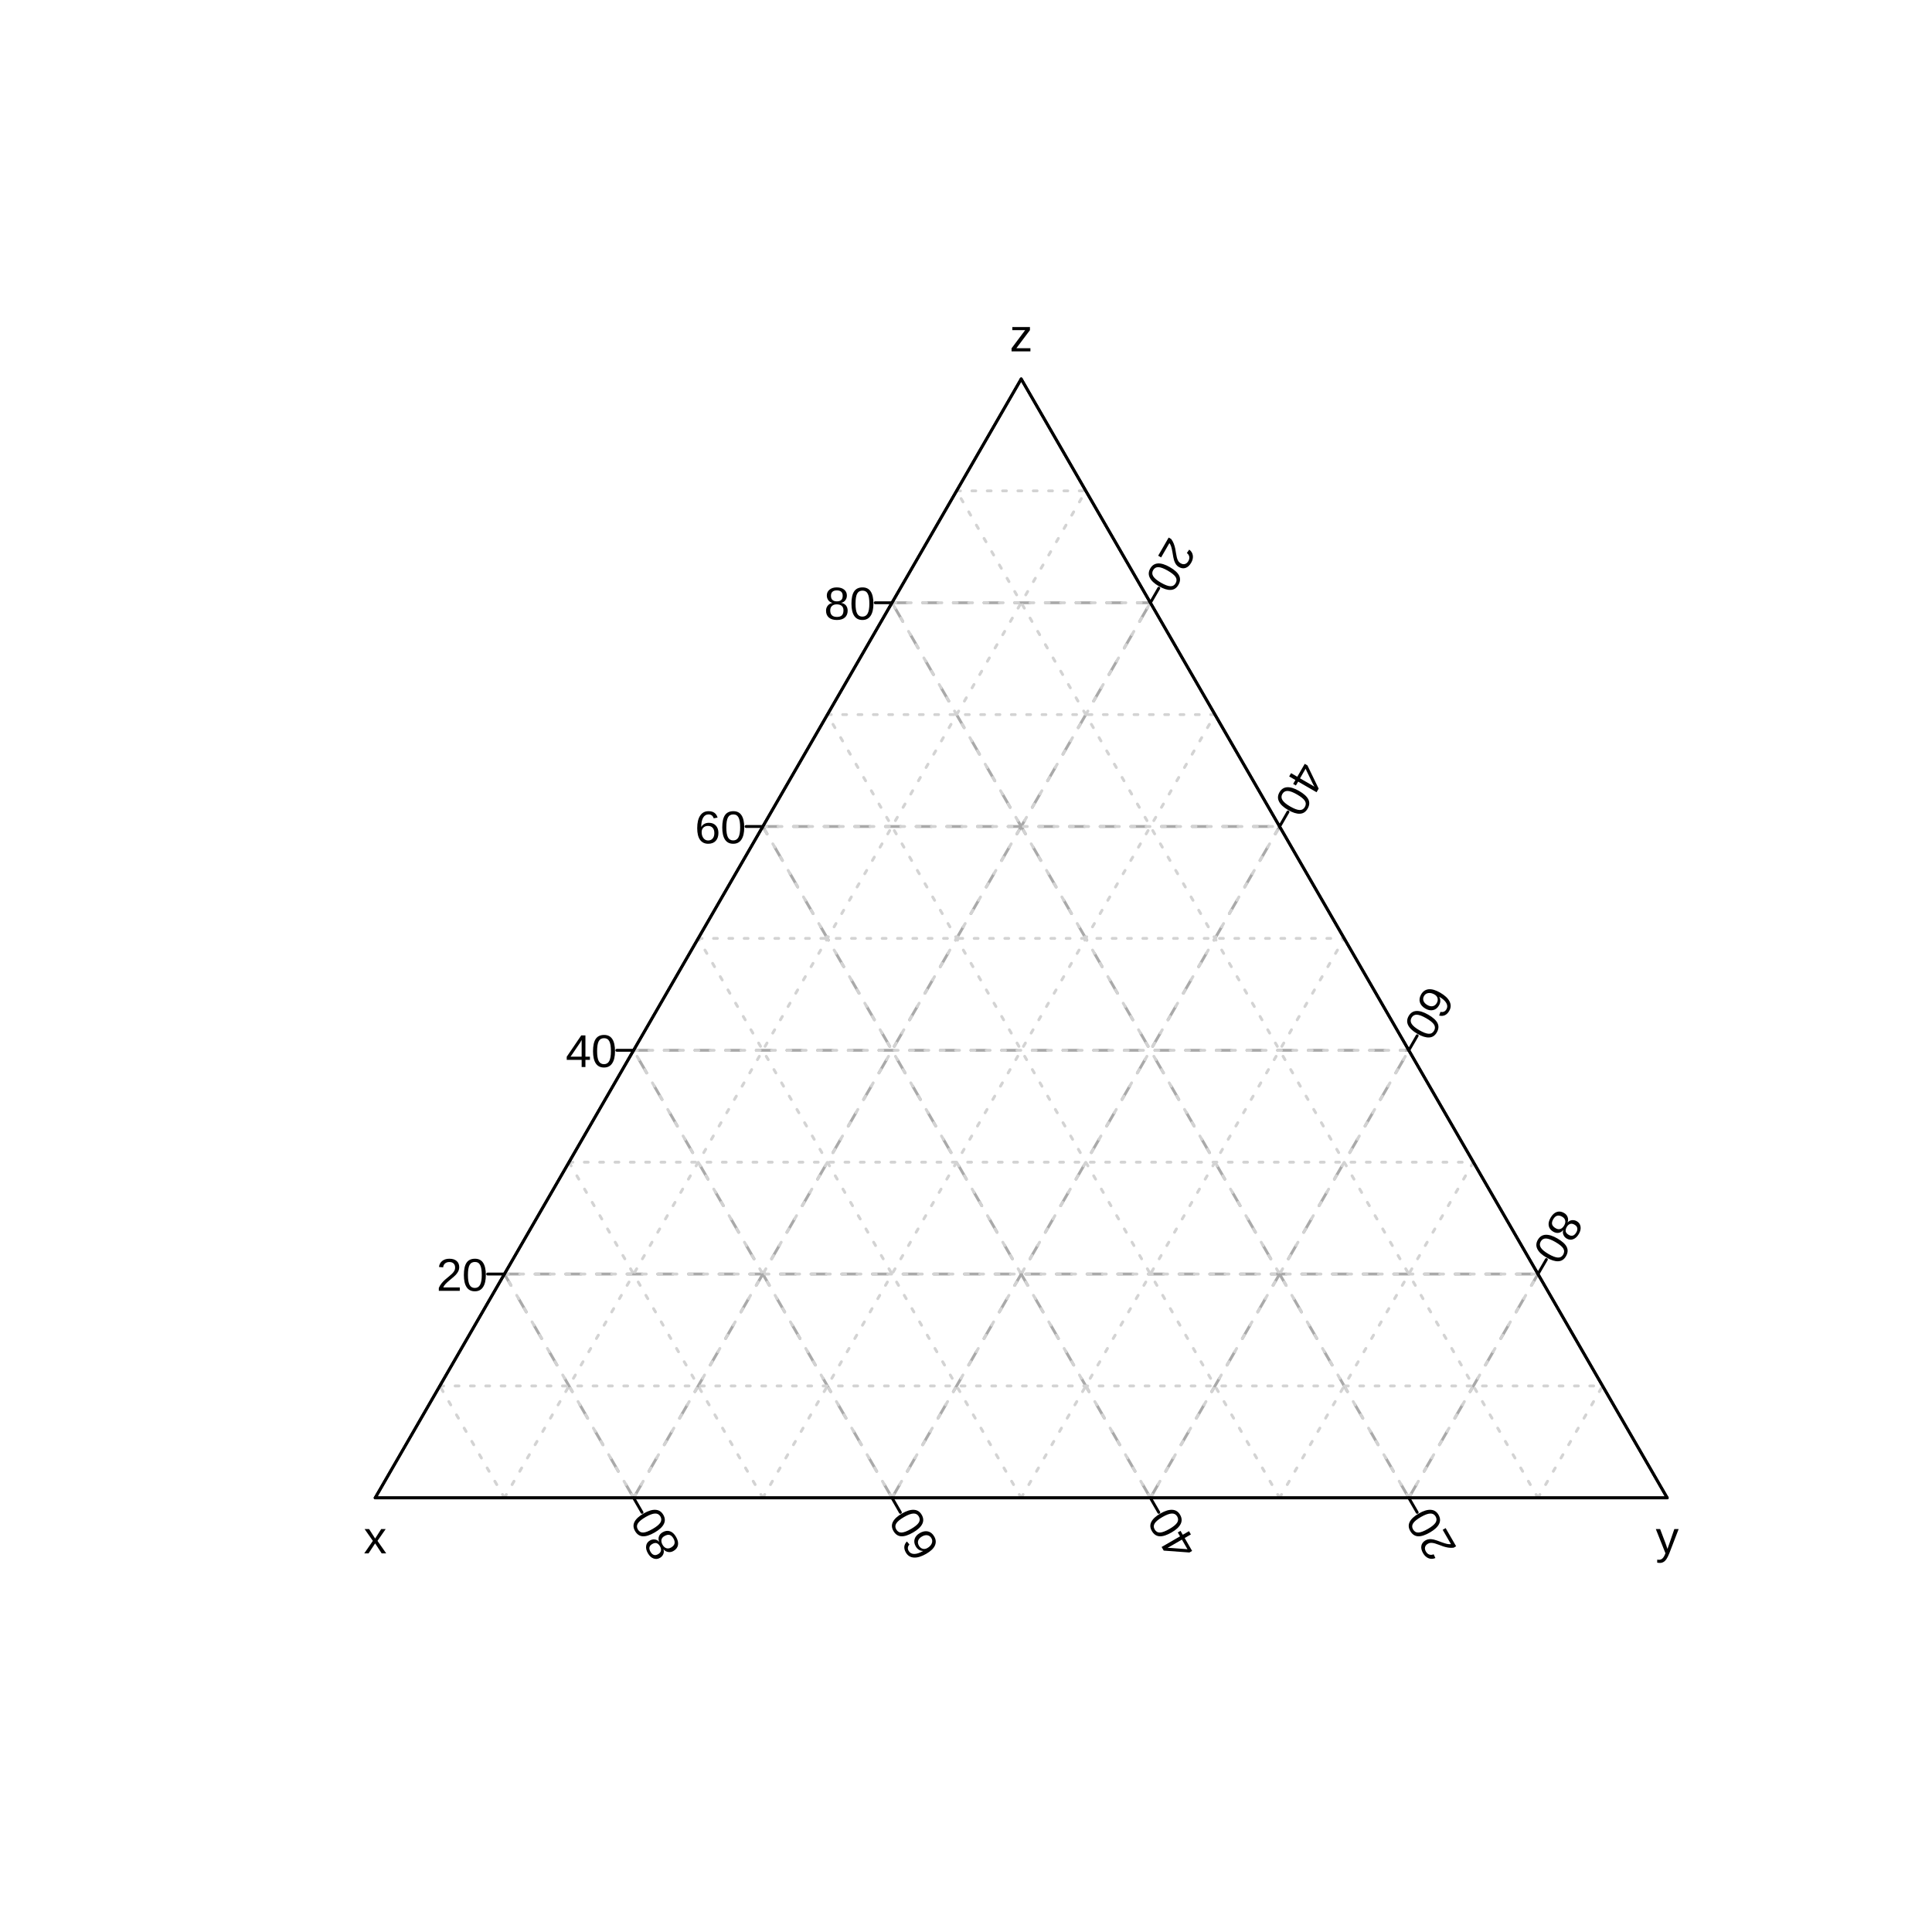
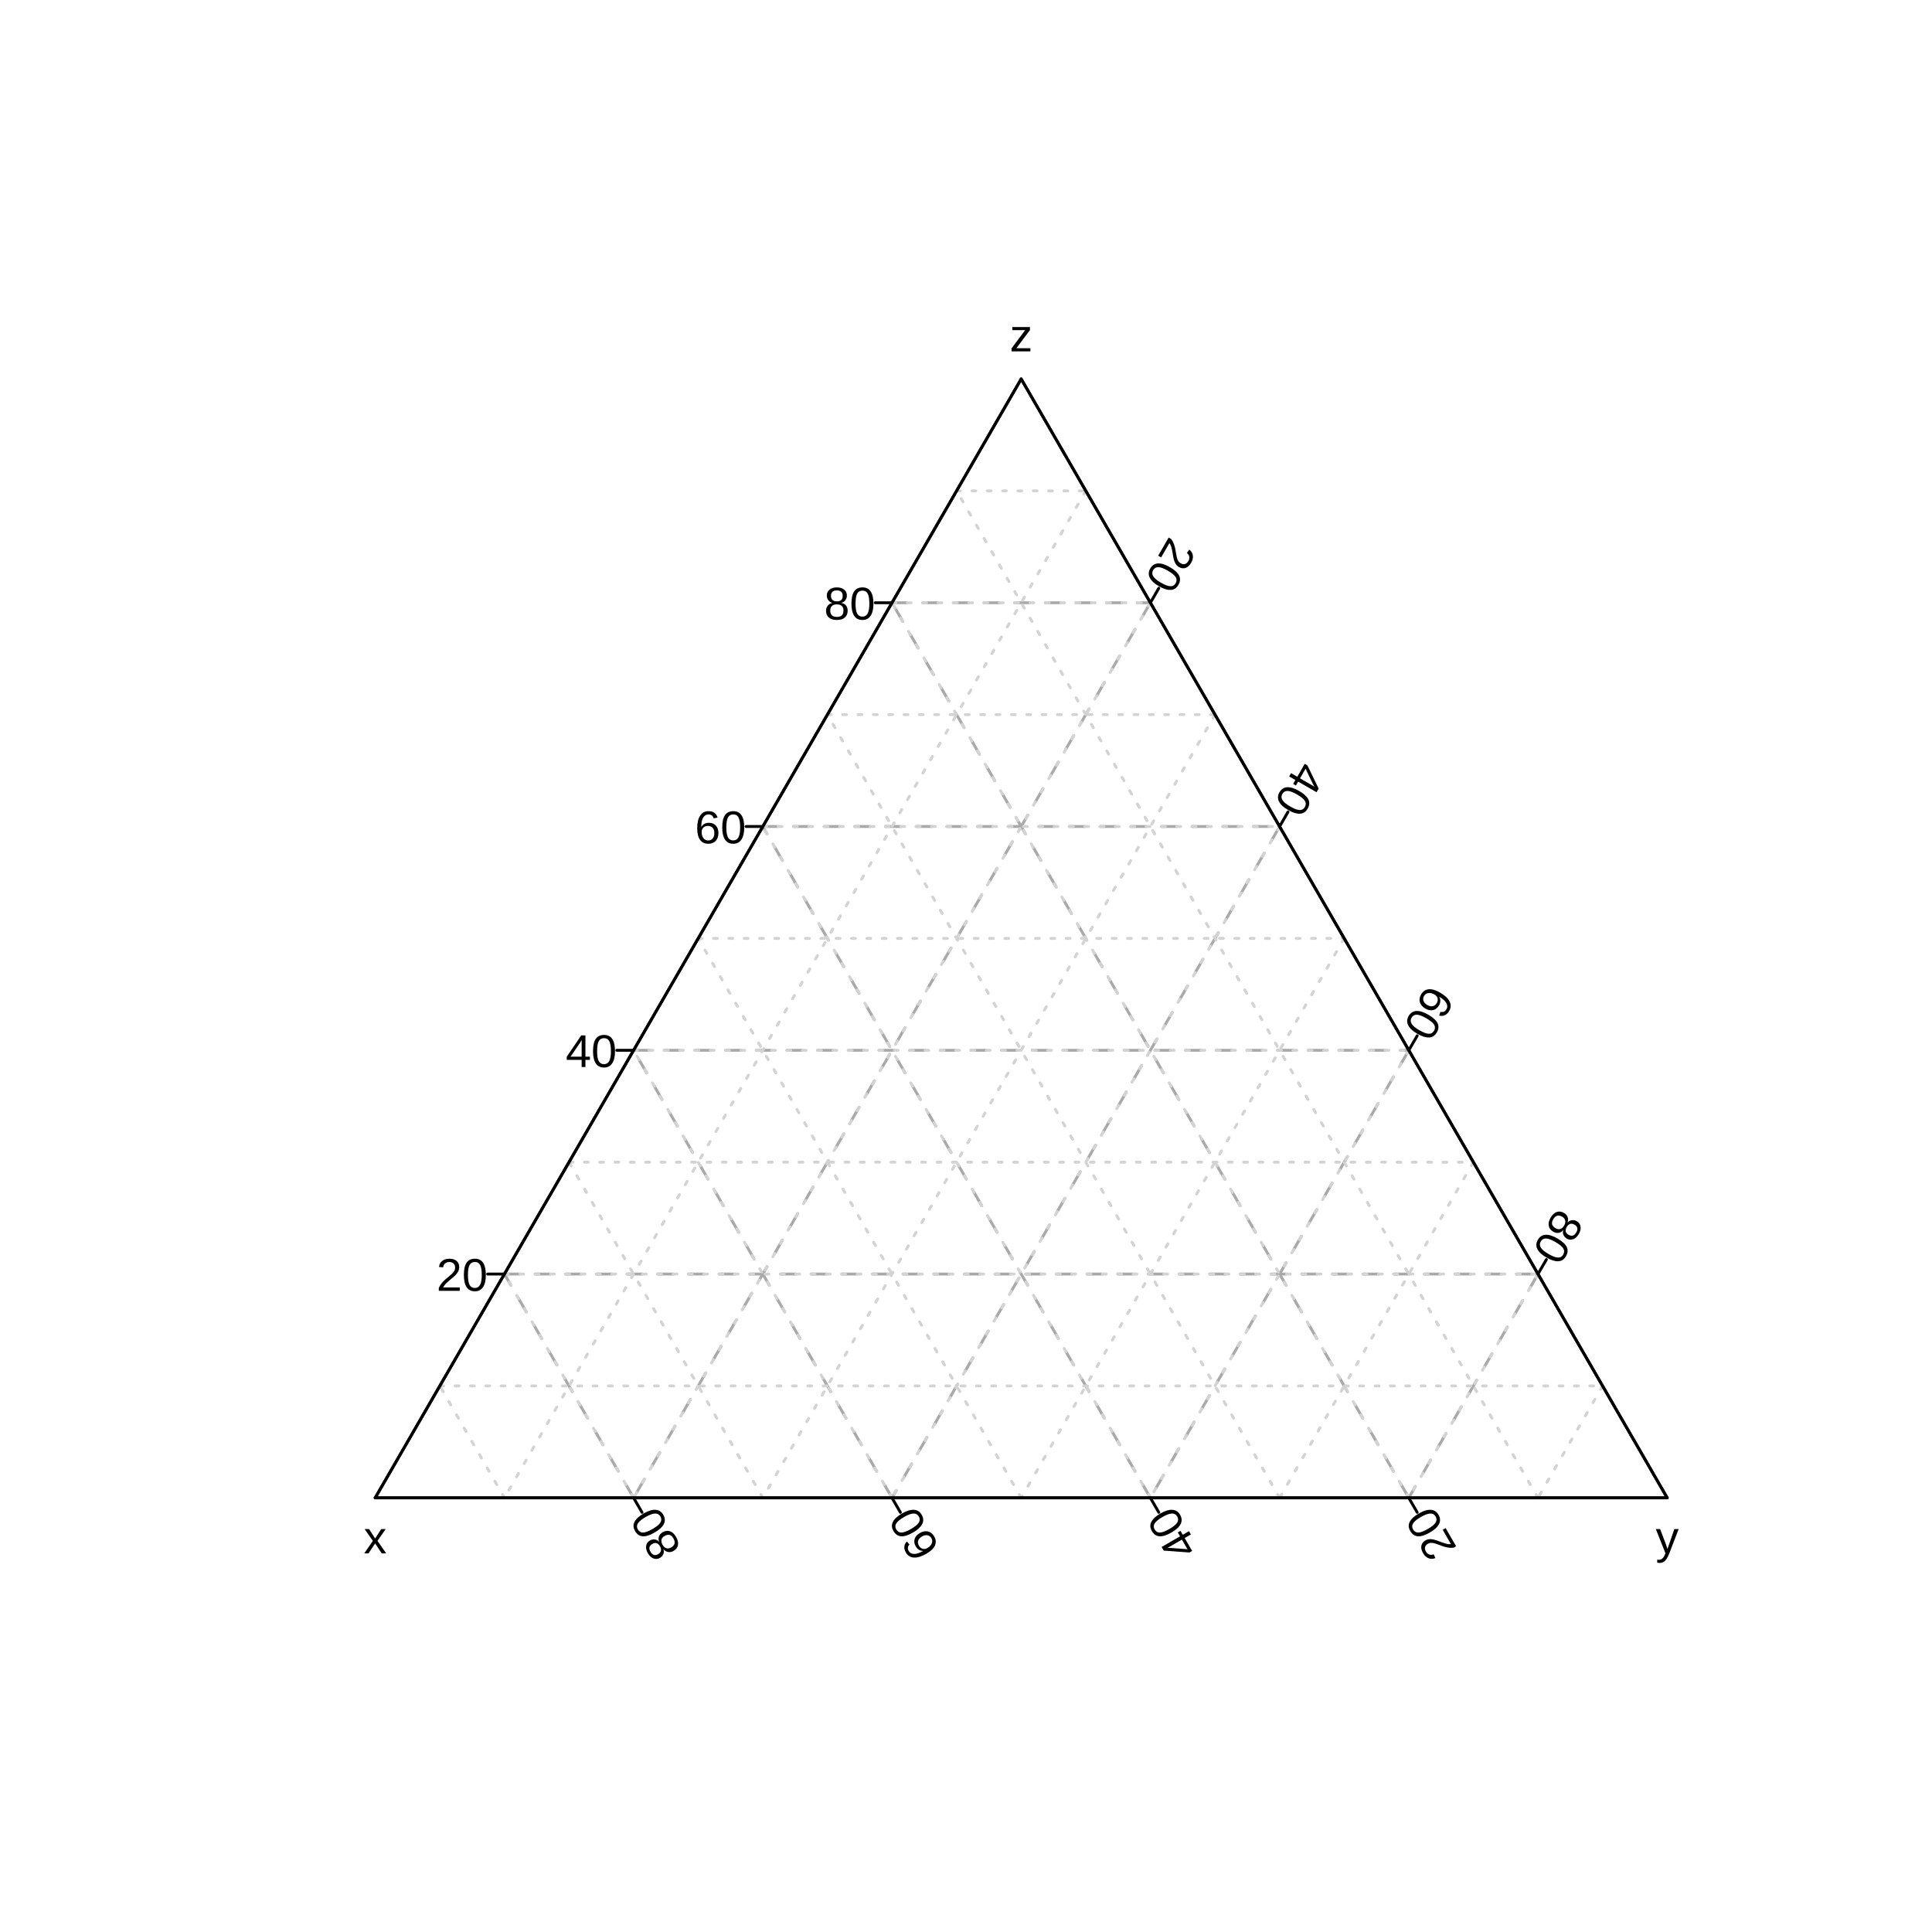
<svg xmlns="http://www.w3.org/2000/svg" class="svglite" width="504.00pt" height="504.00pt" viewBox="0 0 504.00 504.00">
  <defs>
    <style type="text/css">
    .svglite line, .svglite polyline, .svglite polygon, .svglite path, .svglite rect, .svglite circle {
      fill: none;
      stroke: #000000;
      stroke-linecap: round;
      stroke-linejoin: round;
      stroke-miterlimit: 10.00;
    }
    .svglite text {
      white-space: pre;
    }
  </style>
  </defs>
  <rect width="100%" height="100%" style="stroke: none; fill: #FFFFFF;" />
  <defs>
    <clipPath id="cpMC4wMHw1MDQuMDB8MC4wMHw1MDQuMDA=">
      <rect x="0.00" y="0.00" width="504.00" height="504.00" />
    </clipPath>
  </defs>
  <g clip-path="url(#cpMC4wMHw1MDQuMDB8MC4wMHw1MDQuMDA=)">
</g>
  <defs>
    <clipPath id="cpODAuNjR8NDUyLjE2fDU5LjA0fDQzMC41Ng==">
      <rect x="80.64" y="59.04" width="371.52" height="371.52" />
    </clipPath>
  </defs>
  <g clip-path="url(#cpODAuNjR8NDUyLjE2fDU5LjA0fDQzMC41Ng==)">
    <line x1="367.51" y1="390.74" x2="232.70" y2="157.24" style="stroke-width: 0.75; stroke: #A9A9A9; stroke-dasharray: 4.00,4.00;" />
-     <line x1="367.51" y1="390.74" x2="401.21" y2="332.36" style="stroke-width: 0.75; stroke: #A9A9A9; stroke-dasharray: 4.00,4.00;" />
+     <line x1="300.10" y1="157.24" x2="165.29" y2="390.74" style="stroke-width: 0.75; stroke: #A9A9A9; stroke-dasharray: 4.00,4.00;" />
    <line x1="131.59" y1="332.36" x2="401.21" y2="332.36" style="stroke-width: 0.75; stroke: #A9A9A9; stroke-dasharray: 4.00,4.00;" />
    <line x1="300.10" y1="390.74" x2="198.99" y2="215.61" style="stroke-width: 0.75; stroke: #A9A9A9; stroke-dasharray: 4.00,4.00;" />
-     <line x1="300.10" y1="390.74" x2="367.51" y2="273.99" style="stroke-width: 0.75; stroke: #A9A9A9; stroke-dasharray: 4.00,4.00;" />
+     <line x1="333.81" y1="215.61" x2="232.70" y2="390.74" style="stroke-width: 0.75; stroke: #A9A9A9; stroke-dasharray: 4.00,4.00;" />
    <line x1="165.29" y1="273.99" x2="367.51" y2="273.99" style="stroke-width: 0.75; stroke: #A9A9A9; stroke-dasharray: 4.00,4.00;" />
    <line x1="232.70" y1="390.74" x2="165.29" y2="273.99" style="stroke-width: 0.75; stroke: #A9A9A9; stroke-dasharray: 4.00,4.00;" />
-     <line x1="232.70" y1="390.74" x2="333.81" y2="215.61" style="stroke-width: 0.75; stroke: #A9A9A9; stroke-dasharray: 4.00,4.00;" />
+     <line x1="367.51" y1="273.99" x2="300.10" y2="390.74" style="stroke-width: 0.75; stroke: #A9A9A9; stroke-dasharray: 4.00,4.00;" />
    <line x1="198.99" y1="215.61" x2="333.81" y2="215.61" style="stroke-width: 0.75; stroke: #A9A9A9; stroke-dasharray: 4.00,4.00;" />
    <line x1="165.29" y1="390.74" x2="131.59" y2="332.36" style="stroke-width: 0.75; stroke: #A9A9A9; stroke-dasharray: 4.00,4.00;" />
-     <line x1="165.29" y1="390.74" x2="300.10" y2="157.24" style="stroke-width: 0.75; stroke: #A9A9A9; stroke-dasharray: 4.00,4.00;" />
+     <line x1="401.21" y1="332.36" x2="367.51" y2="390.74" style="stroke-width: 0.75; stroke: #A9A9A9; stroke-dasharray: 4.00,4.00;" />
    <line x1="232.70" y1="157.24" x2="300.10" y2="157.24" style="stroke-width: 0.75; stroke: #A9A9A9; stroke-dasharray: 4.00,4.00;" />
    <line x1="401.21" y1="390.74" x2="249.55" y2="128.05" style="stroke-width: 0.75; stroke: #D3D3D3; stroke-dasharray: 1.00,3.00;" />
-     <line x1="401.21" y1="390.74" x2="418.07" y2="361.55" style="stroke-width: 0.75; stroke: #D3D3D3; stroke-dasharray: 1.00,3.00;" />
+     <line x1="283.25" y1="128.05" x2="131.59" y2="390.74" style="stroke-width: 0.75; stroke: #D3D3D3; stroke-dasharray: 1.00,3.00;" />
    <line x1="114.73" y1="361.55" x2="418.07" y2="361.55" style="stroke-width: 0.75; stroke: #D3D3D3; stroke-dasharray: 1.00,3.00;" />
    <line x1="367.51" y1="390.74" x2="232.70" y2="157.24" style="stroke-width: 0.75; stroke: #D3D3D3; stroke-dasharray: 1.00,3.00;" />
-     <line x1="367.51" y1="390.74" x2="401.21" y2="332.36" style="stroke-width: 0.75; stroke: #D3D3D3; stroke-dasharray: 1.00,3.00;" />
+     <line x1="300.10" y1="157.24" x2="165.29" y2="390.74" style="stroke-width: 0.75; stroke: #D3D3D3; stroke-dasharray: 1.00,3.00;" />
    <line x1="131.59" y1="332.36" x2="401.21" y2="332.36" style="stroke-width: 0.75; stroke: #D3D3D3; stroke-dasharray: 1.00,3.00;" />
    <line x1="333.81" y1="390.74" x2="215.84" y2="186.42" style="stroke-width: 0.75; stroke: #D3D3D3; stroke-dasharray: 1.00,3.00;" />
-     <line x1="333.81" y1="390.74" x2="384.36" y2="303.18" style="stroke-width: 0.75; stroke: #D3D3D3; stroke-dasharray: 1.00,3.00;" />
+     <line x1="316.96" y1="186.42" x2="198.99" y2="390.74" style="stroke-width: 0.75; stroke: #D3D3D3; stroke-dasharray: 1.00,3.00;" />
    <line x1="148.44" y1="303.18" x2="384.36" y2="303.18" style="stroke-width: 0.75; stroke: #D3D3D3; stroke-dasharray: 1.00,3.00;" />
    <line x1="300.10" y1="390.74" x2="198.99" y2="215.61" style="stroke-width: 0.75; stroke: #D3D3D3; stroke-dasharray: 1.00,3.00;" />
-     <line x1="300.10" y1="390.74" x2="367.51" y2="273.99" style="stroke-width: 0.75; stroke: #D3D3D3; stroke-dasharray: 1.00,3.00;" />
+     <line x1="333.81" y1="215.61" x2="232.70" y2="390.74" style="stroke-width: 0.75; stroke: #D3D3D3; stroke-dasharray: 1.00,3.00;" />
    <line x1="165.29" y1="273.99" x2="367.51" y2="273.99" style="stroke-width: 0.75; stroke: #D3D3D3; stroke-dasharray: 1.00,3.00;" />
    <line x1="266.40" y1="390.74" x2="182.14" y2="244.80" style="stroke-width: 0.75; stroke: #D3D3D3; stroke-dasharray: 1.00,3.00;" />
-     <line x1="266.40" y1="390.74" x2="350.66" y2="244.80" style="stroke-width: 0.75; stroke: #D3D3D3; stroke-dasharray: 1.00,3.00;" />
+     <line x1="350.66" y1="244.80" x2="266.40" y2="390.74" style="stroke-width: 0.75; stroke: #D3D3D3; stroke-dasharray: 1.00,3.00;" />
    <line x1="182.14" y1="244.80" x2="350.66" y2="244.80" style="stroke-width: 0.75; stroke: #D3D3D3; stroke-dasharray: 1.00,3.00;" />
    <line x1="232.70" y1="390.74" x2="165.29" y2="273.99" style="stroke-width: 0.75; stroke: #D3D3D3; stroke-dasharray: 1.00,3.00;" />
-     <line x1="232.70" y1="390.74" x2="333.81" y2="215.61" style="stroke-width: 0.75; stroke: #D3D3D3; stroke-dasharray: 1.00,3.00;" />
+     <line x1="367.51" y1="273.99" x2="300.10" y2="390.74" style="stroke-width: 0.75; stroke: #D3D3D3; stroke-dasharray: 1.00,3.00;" />
    <line x1="198.99" y1="215.61" x2="333.81" y2="215.61" style="stroke-width: 0.75; stroke: #D3D3D3; stroke-dasharray: 1.00,3.00;" />
    <line x1="198.99" y1="390.74" x2="148.44" y2="303.18" style="stroke-width: 0.75; stroke: #D3D3D3; stroke-dasharray: 1.00,3.00;" />
-     <line x1="198.99" y1="390.74" x2="316.96" y2="186.42" style="stroke-width: 0.75; stroke: #D3D3D3; stroke-dasharray: 1.00,3.00;" />
+     <line x1="384.36" y1="303.18" x2="333.81" y2="390.74" style="stroke-width: 0.75; stroke: #D3D3D3; stroke-dasharray: 1.00,3.00;" />
    <line x1="215.84" y1="186.42" x2="316.96" y2="186.42" style="stroke-width: 0.75; stroke: #D3D3D3; stroke-dasharray: 1.00,3.00;" />
    <line x1="165.29" y1="390.74" x2="131.59" y2="332.36" style="stroke-width: 0.75; stroke: #D3D3D3; stroke-dasharray: 1.00,3.00;" />
-     <line x1="165.29" y1="390.74" x2="300.10" y2="157.24" style="stroke-width: 0.75; stroke: #D3D3D3; stroke-dasharray: 1.00,3.00;" />
+     <line x1="401.21" y1="332.36" x2="367.51" y2="390.74" style="stroke-width: 0.75; stroke: #D3D3D3; stroke-dasharray: 1.00,3.00;" />
    <line x1="232.70" y1="157.24" x2="300.10" y2="157.24" style="stroke-width: 0.75; stroke: #D3D3D3; stroke-dasharray: 1.00,3.00;" />
    <line x1="131.59" y1="390.74" x2="114.73" y2="361.55" style="stroke-width: 0.75; stroke: #D3D3D3; stroke-dasharray: 1.00,3.00;" />
-     <line x1="131.59" y1="390.74" x2="283.25" y2="128.05" style="stroke-width: 0.75; stroke: #D3D3D3; stroke-dasharray: 1.00,3.00;" />
+     <line x1="418.07" y1="361.55" x2="401.21" y2="390.74" style="stroke-width: 0.75; stroke: #D3D3D3; stroke-dasharray: 1.00,3.00;" />
    <line x1="249.55" y1="128.05" x2="283.25" y2="128.05" style="stroke-width: 0.75; stroke: #D3D3D3; stroke-dasharray: 1.00,3.00;" />
+     <text transform="translate(373.49,392.34) rotate(-120)" text-anchor="end" style="font-size: 12.00px; font-family: &quot;Arial&quot;;" textLength="15.28px" lengthAdjust="spacingAndGlyphs">20</text>
+     <text transform="translate(306.08,392.34) rotate(-120)" text-anchor="end" style="font-size: 12.00px; font-family: &quot;Arial&quot;;" textLength="15.28px" lengthAdjust="spacingAndGlyphs">40</text>
+     <text transform="translate(238.67,392.34) rotate(-120)" text-anchor="end" style="font-size: 12.00px; font-family: &quot;Arial&quot;;" textLength="15.28px" lengthAdjust="spacingAndGlyphs">60</text>
    <text transform="translate(171.26,392.34) rotate(-120)" text-anchor="end" style="font-size: 12.00px; font-family: &quot;Arial&quot;;" textLength="15.28px" lengthAdjust="spacingAndGlyphs">80</text>
-     <text transform="translate(238.67,392.34) rotate(-120)" text-anchor="end" style="font-size: 12.00px; font-family: &quot;Arial&quot;;" textLength="15.28px" lengthAdjust="spacingAndGlyphs">60</text>
-     <text transform="translate(306.08,392.34) rotate(-120)" text-anchor="end" style="font-size: 12.00px; font-family: &quot;Arial&quot;;" textLength="15.28px" lengthAdjust="spacingAndGlyphs">40</text>
-     <text transform="translate(373.49,392.34) rotate(-120)" text-anchor="end" style="font-size: 12.00px; font-family: &quot;Arial&quot;;" textLength="15.28px" lengthAdjust="spacingAndGlyphs">20</text>
    <line x1="97.88" y1="390.74" x2="434.92" y2="390.74" style="stroke-width: 0.75;" />
+     <line x1="367.51" y1="390.74" x2="369.70" y2="394.53" style="stroke-width: 0.75;" />
+     <line x1="300.10" y1="390.74" x2="302.29" y2="394.53" style="stroke-width: 0.75;" />
+     <line x1="232.70" y1="390.74" x2="234.88" y2="394.53" style="stroke-width: 0.75;" />
    <line x1="165.29" y1="390.74" x2="167.48" y2="394.53" style="stroke-width: 0.75;" />
-     <line x1="232.70" y1="390.74" x2="234.88" y2="394.53" style="stroke-width: 0.75;" />
-     <line x1="300.10" y1="390.74" x2="302.29" y2="394.53" style="stroke-width: 0.75;" />
-     <line x1="367.51" y1="390.74" x2="369.70" y2="394.53" style="stroke-width: 0.75;" />
+     <text transform="translate(298.50,151.26) rotate(-240)" text-anchor="end" style="font-size: 12.00px; font-family: &quot;Arial&quot;;" textLength="15.28px" lengthAdjust="spacingAndGlyphs">20</text>
+     <text transform="translate(332.21,209.64) rotate(-240)" text-anchor="end" style="font-size: 12.00px; font-family: &quot;Arial&quot;;" textLength="15.28px" lengthAdjust="spacingAndGlyphs">40</text>
+     <text transform="translate(365.91,268.01) rotate(-240)" text-anchor="end" style="font-size: 12.00px; font-family: &quot;Arial&quot;;" textLength="15.28px" lengthAdjust="spacingAndGlyphs">60</text>
    <text transform="translate(399.61,326.39) rotate(-240)" text-anchor="end" style="font-size: 12.00px; font-family: &quot;Arial&quot;;" textLength="15.28px" lengthAdjust="spacingAndGlyphs">80</text>
-     <text transform="translate(365.91,268.01) rotate(-240)" text-anchor="end" style="font-size: 12.00px; font-family: &quot;Arial&quot;;" textLength="15.28px" lengthAdjust="spacingAndGlyphs">60</text>
-     <text transform="translate(332.21,209.64) rotate(-240)" text-anchor="end" style="font-size: 12.00px; font-family: &quot;Arial&quot;;" textLength="15.28px" lengthAdjust="spacingAndGlyphs">40</text>
-     <text transform="translate(298.50,151.26) rotate(-240)" text-anchor="end" style="font-size: 12.00px; font-family: &quot;Arial&quot;;" textLength="15.28px" lengthAdjust="spacingAndGlyphs">20</text>
    <line x1="434.92" y1="390.74" x2="266.40" y2="98.86" style="stroke-width: 0.75;" />
+     <line x1="300.10" y1="157.24" x2="302.29" y2="153.45" style="stroke-width: 0.75;" />
+     <line x1="333.81" y1="215.61" x2="335.99" y2="211.82" style="stroke-width: 0.75;" />
+     <line x1="367.51" y1="273.99" x2="369.70" y2="270.20" style="stroke-width: 0.75;" />
    <line x1="401.21" y1="332.36" x2="403.40" y2="328.58" style="stroke-width: 0.75;" />
-     <line x1="367.51" y1="273.99" x2="369.70" y2="270.20" style="stroke-width: 0.75;" />
-     <line x1="333.81" y1="215.61" x2="335.99" y2="211.82" style="stroke-width: 0.75;" />
-     <line x1="300.10" y1="157.24" x2="302.29" y2="153.45" style="stroke-width: 0.75;" />
+     <text x="127.21" y="336.74" text-anchor="end" style="font-size: 12.00px; font-family: &quot;Arial&quot;;" textLength="15.28px" lengthAdjust="spacingAndGlyphs">20</text>
+     <text x="160.91" y="278.36" text-anchor="end" style="font-size: 12.00px; font-family: &quot;Arial&quot;;" textLength="15.28px" lengthAdjust="spacingAndGlyphs">40</text>
+     <text x="194.62" y="219.99" text-anchor="end" style="font-size: 12.00px; font-family: &quot;Arial&quot;;" textLength="15.28px" lengthAdjust="spacingAndGlyphs">60</text>
    <text x="228.32" y="161.61" text-anchor="end" style="font-size: 12.00px; font-family: &quot;Arial&quot;;" textLength="15.28px" lengthAdjust="spacingAndGlyphs">80</text>
-     <text x="194.62" y="219.99" text-anchor="end" style="font-size: 12.00px; font-family: &quot;Arial&quot;;" textLength="15.28px" lengthAdjust="spacingAndGlyphs">60</text>
-     <text x="160.91" y="278.36" text-anchor="end" style="font-size: 12.00px; font-family: &quot;Arial&quot;;" textLength="15.28px" lengthAdjust="spacingAndGlyphs">40</text>
-     <text x="127.21" y="336.74" text-anchor="end" style="font-size: 12.00px; font-family: &quot;Arial&quot;;" textLength="15.28px" lengthAdjust="spacingAndGlyphs">20</text>
    <line x1="266.40" y1="98.86" x2="97.88" y2="390.74" style="stroke-width: 0.75;" />
+     <line x1="131.59" y1="332.36" x2="127.21" y2="332.36" style="stroke-width: 0.75;" />
+     <line x1="165.29" y1="273.99" x2="160.91" y2="273.99" style="stroke-width: 0.75;" />
+     <line x1="198.99" y1="215.61" x2="194.62" y2="215.61" style="stroke-width: 0.75;" />
    <line x1="232.70" y1="157.24" x2="228.32" y2="157.24" style="stroke-width: 0.75;" />
-     <line x1="198.99" y1="215.61" x2="194.62" y2="215.61" style="stroke-width: 0.75;" />
-     <line x1="165.29" y1="273.99" x2="160.91" y2="273.99" style="stroke-width: 0.75;" />
-     <line x1="131.59" y1="332.36" x2="127.21" y2="332.36" style="stroke-width: 0.75;" />
    <polygon points="97.88,390.74 266.40,98.86 434.92,390.74 " style="stroke-width: 0.75;" />
    <text x="97.88" y="405.23" text-anchor="middle" style="font-size: 12.00px; font-family: &quot;Arial&quot;;" textLength="7.11px" lengthAdjust="spacingAndGlyphs">x</text>
    <text x="434.92" y="405.23" text-anchor="middle" style="font-size: 12.00px; font-family: &quot;Arial&quot;;" textLength="7.11px" lengthAdjust="spacingAndGlyphs">y</text>
    <text x="266.40" y="91.66" text-anchor="middle" style="font-size: 12.00px; font-family: &quot;Arial&quot;;" textLength="6.30px" lengthAdjust="spacingAndGlyphs">z</text>
  </g>
</svg>
